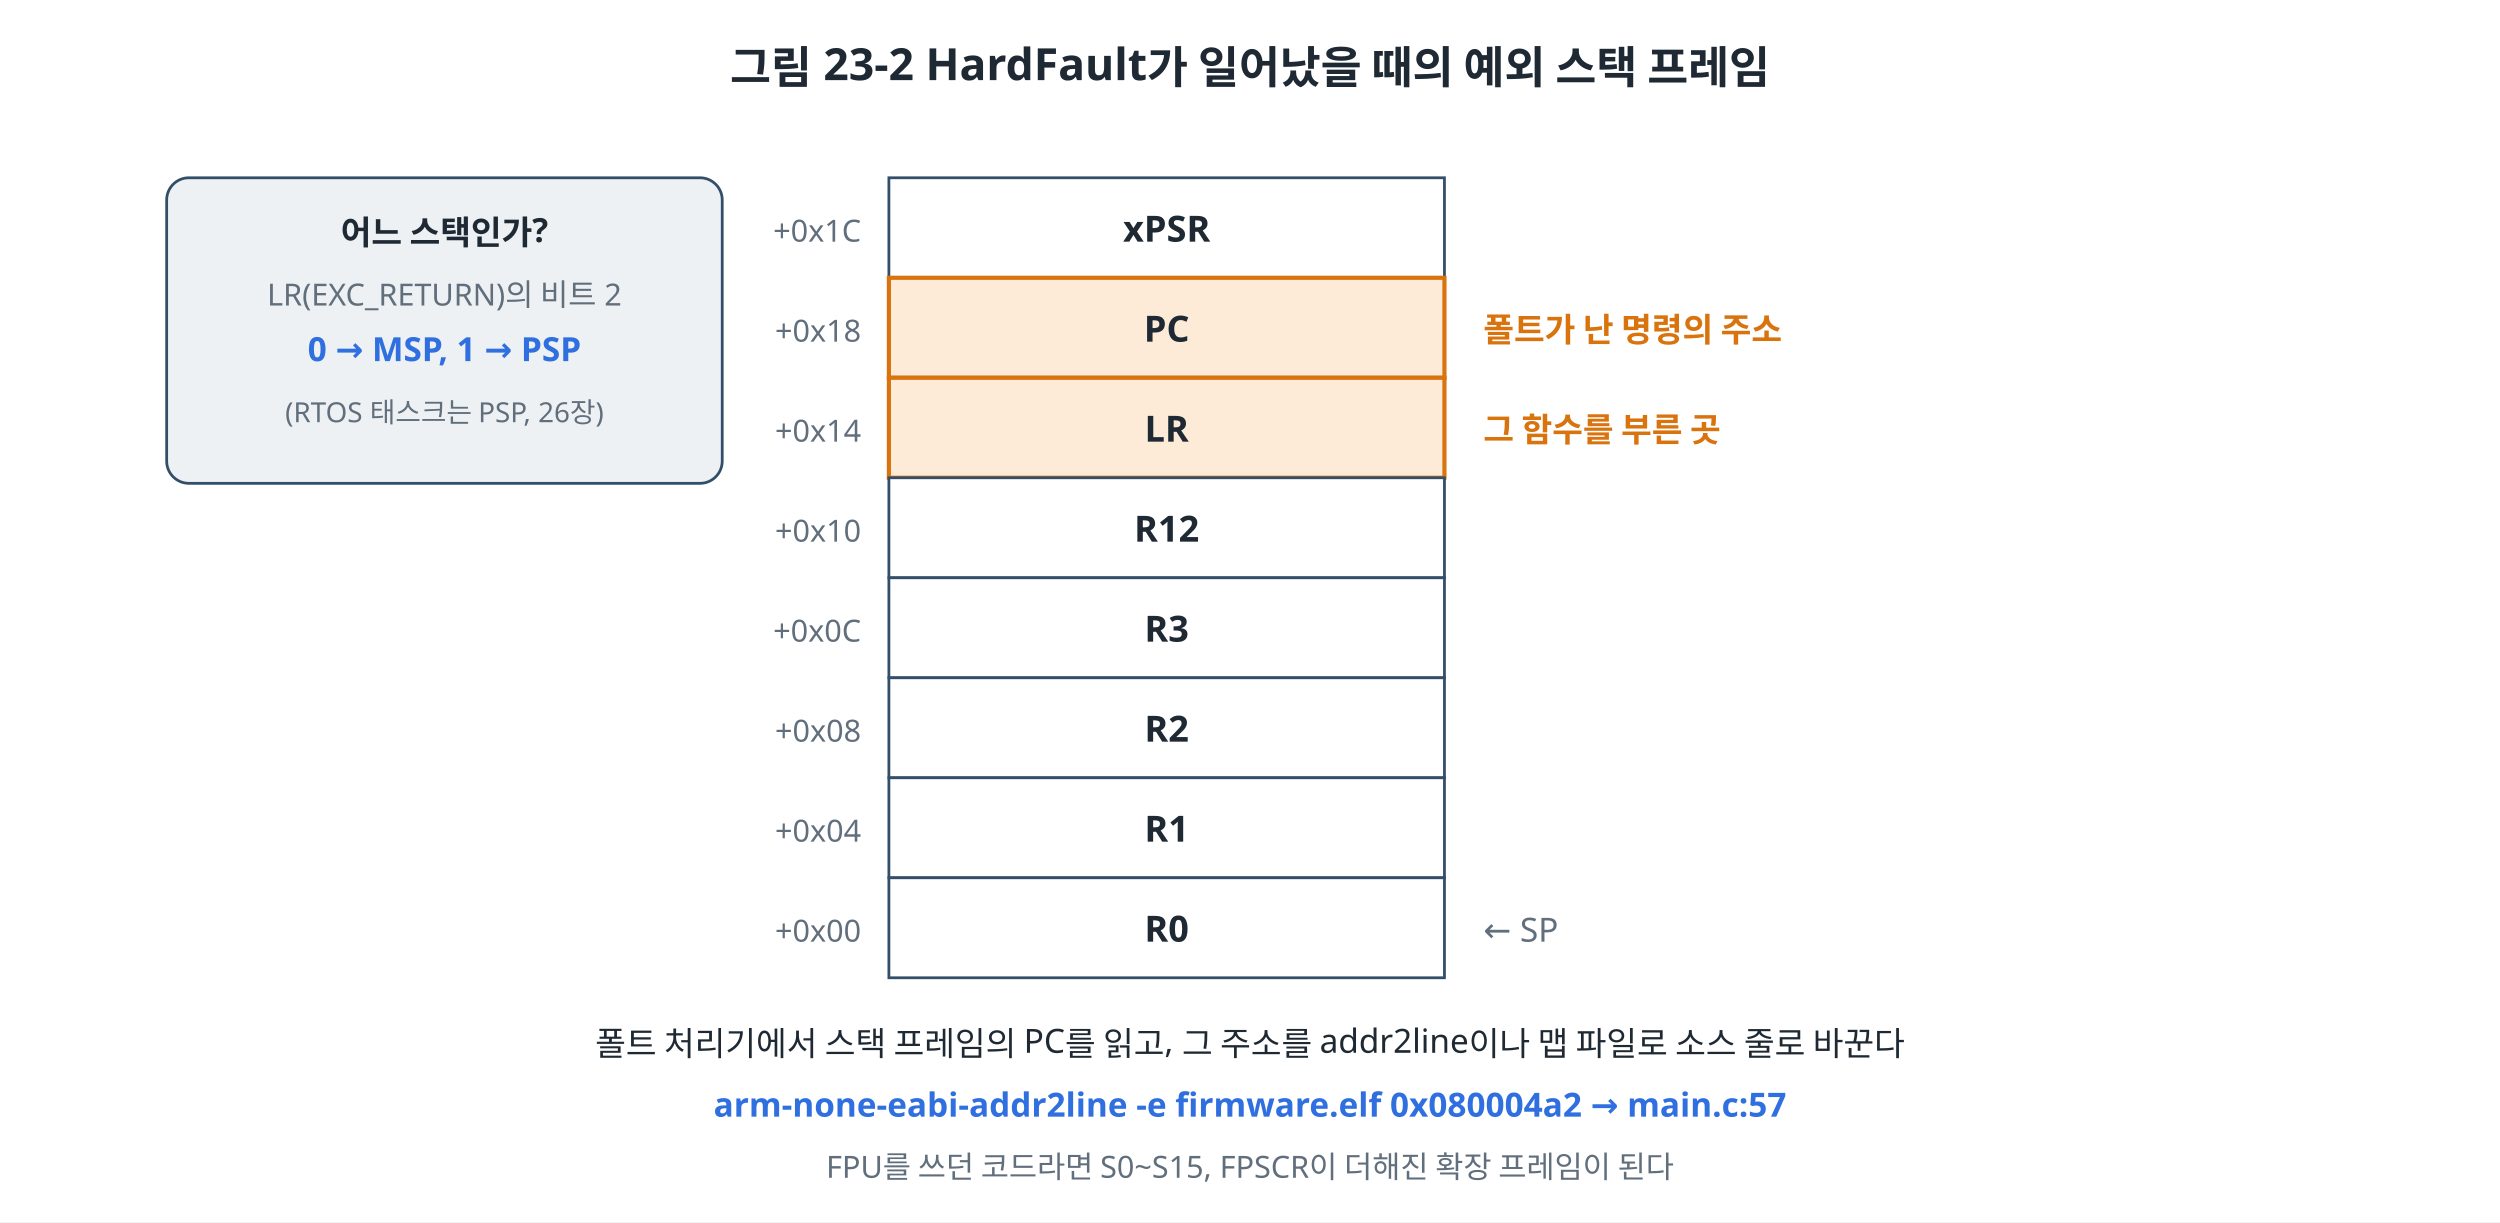
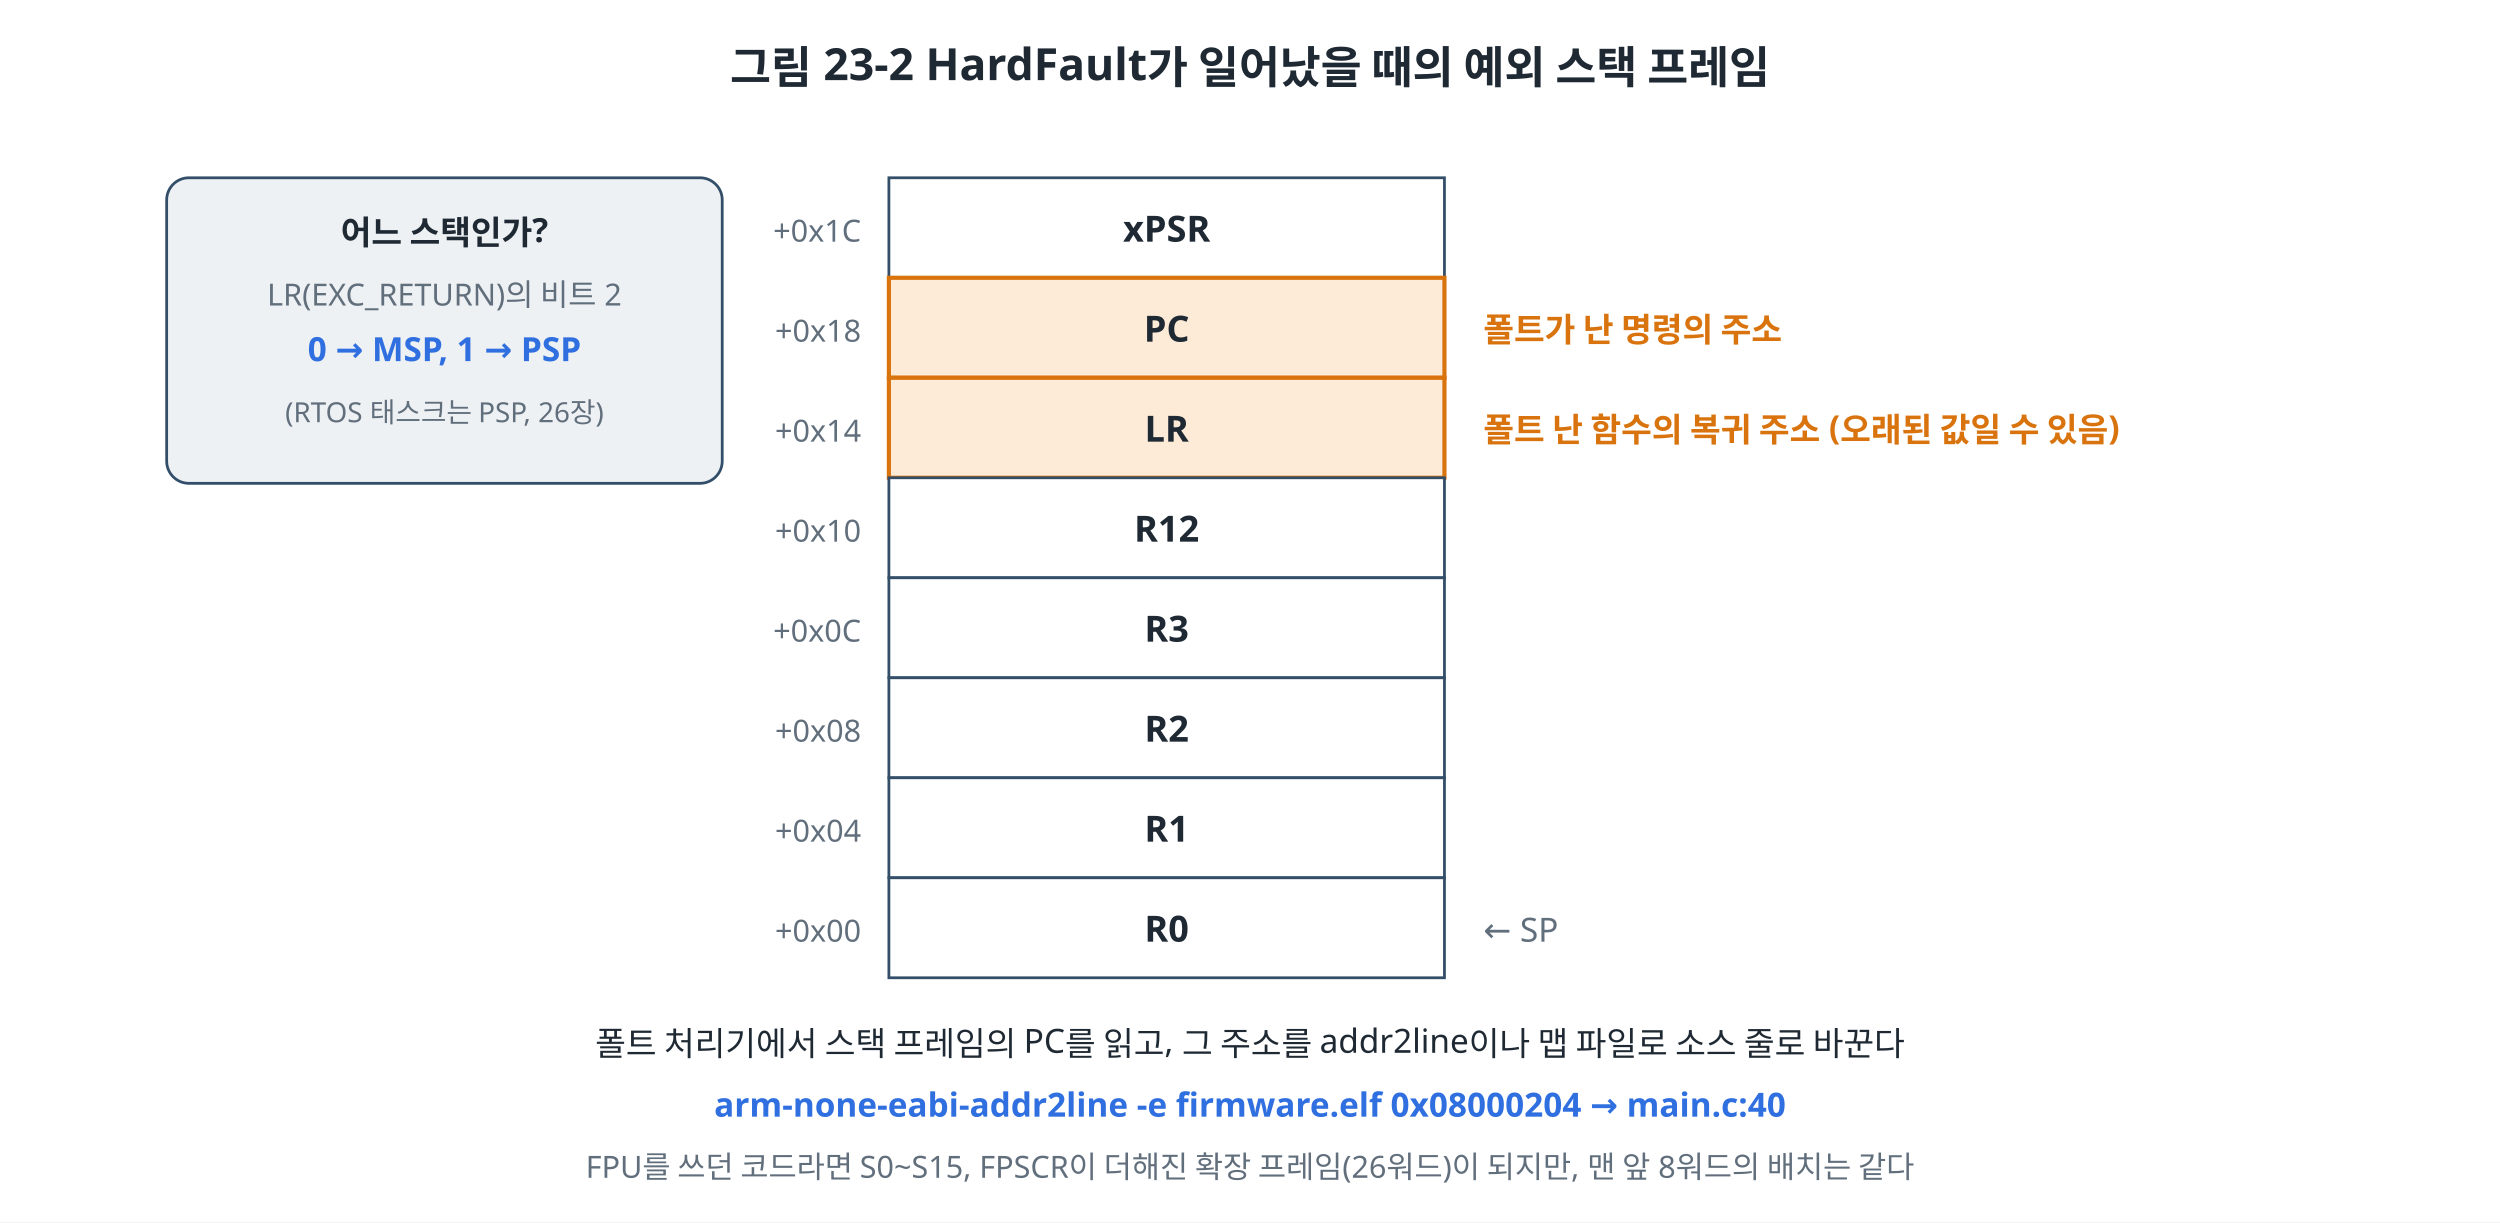
<svg xmlns="http://www.w3.org/2000/svg" width="900" height="440" viewBox="0 0 900 440" font-family="'Noto Sans KR','Apple SD Gothic Neo','Malgun Gothic',sans-serif">
  <defs>
    <marker id="arrow" viewBox="0 0 10 10" refX="9" refY="5" markerWidth="7" markerHeight="7" orient="auto-start-reverse">
      <path d="M0,0 L10,5 L0,10 z" fill="#334e68" />
    </marker>
  </defs>
  <rect width="100%" height="100%" fill="#ffffff" />
  <text x="450.0" y="30.0" font-size="16" text-anchor="middle" fill="#1f2933" font-weight="bold">그림 23-2  HardFault가 일어났을 때의 예외 스택 프레임</text>
  <rect x="320.0" y="64.0" width="200.0" height="36.0" rx="0" fill="#ffffff" stroke="#334e68" stroke-width="1" />
  <text x="420.0" y="87.0" font-size="13" text-anchor="middle" fill="#1f2933" font-weight="bold">xPSR</text>
  <text x="310.0" y="87.0" font-size="11" text-anchor="end" fill="#616e7c" font-weight="normal">+0x1C</text>
  <rect x="320.0" y="100.0" width="200.0" height="36.0" rx="0" fill="#fdebd7" stroke="#d9730d" stroke-width="1.5" />
  <text x="420.0" y="123.0" font-size="13" text-anchor="middle" fill="#1f2933" font-weight="bold">PC</text>
  <text x="310.0" y="123.0" font-size="11" text-anchor="end" fill="#616e7c" font-weight="normal">+0x18</text>
  <text x="534.0" y="123.0" font-size="12" text-anchor="start" fill="#d9730d" font-weight="bold">폴트가 난 명령의 주소</text>
  <rect x="320.0" y="136.0" width="200.0" height="36.0" rx="0" fill="#fdebd7" stroke="#d9730d" stroke-width="1.5" />
  <text x="420.0" y="159.0" font-size="13" text-anchor="middle" fill="#1f2933" font-weight="bold">LR</text>
  <text x="310.0" y="159.0" font-size="11" text-anchor="end" fill="#616e7c" font-weight="normal">+0x14</text>
-   <text x="534.0" y="159.0" font-size="12" text-anchor="start" fill="#d9730d" font-weight="bold">그 함수를 부른 곳</text>
+   <text x="534.0" y="159.0" font-size="12" text-anchor="start" fill="#d9730d" font-weight="bold">폴트 난 함수의 복귀 주소 (오래된 값일 수 있음)</text>
  <rect x="320.0" y="172.0" width="200.0" height="36.0" rx="0" fill="#ffffff" stroke="#334e68" stroke-width="1" />
  <text x="420.0" y="195.0" font-size="13" text-anchor="middle" fill="#1f2933" font-weight="bold">R12</text>
  <text x="310.0" y="195.0" font-size="11" text-anchor="end" fill="#616e7c" font-weight="normal">+0x10</text>
  <rect x="320.0" y="208.0" width="200.0" height="36.0" rx="0" fill="#ffffff" stroke="#334e68" stroke-width="1" />
  <text x="420.0" y="231.0" font-size="13" text-anchor="middle" fill="#1f2933" font-weight="bold">R3</text>
  <text x="310.0" y="231.0" font-size="11" text-anchor="end" fill="#616e7c" font-weight="normal">+0x0C</text>
  <rect x="320.0" y="244.0" width="200.0" height="36.0" rx="0" fill="#ffffff" stroke="#334e68" stroke-width="1" />
  <text x="420.0" y="267.0" font-size="13" text-anchor="middle" fill="#1f2933" font-weight="bold">R2</text>
  <text x="310.0" y="267.0" font-size="11" text-anchor="end" fill="#616e7c" font-weight="normal">+0x08</text>
  <rect x="320.0" y="280.0" width="200.0" height="36.0" rx="0" fill="#ffffff" stroke="#334e68" stroke-width="1" />
  <text x="420.0" y="303.0" font-size="13" text-anchor="middle" fill="#1f2933" font-weight="bold">R1</text>
  <text x="310.0" y="303.0" font-size="11" text-anchor="end" fill="#616e7c" font-weight="normal">+0x04</text>
  <rect x="320.0" y="316.0" width="200.0" height="36.0" rx="0" fill="#ffffff" stroke="#334e68" stroke-width="1" />
  <text x="420.0" y="339.0" font-size="13" text-anchor="middle" fill="#1f2933" font-weight="bold">R0</text>
  <text x="310.0" y="339.0" font-size="11" text-anchor="end" fill="#616e7c" font-weight="normal">+0x00</text>
  <text x="534.0" y="339.0" font-size="12" text-anchor="start" fill="#616e7c" font-weight="normal">← SP</text>
  <rect x="60.0" y="64.0" width="200.0" height="110.0" rx="8" fill="#eef1f4" stroke="#334e68" stroke-width="1" />
  <text x="160.0" y="88.0" font-size="12" text-anchor="middle" fill="#1f2933" font-weight="bold">어느 스택인가?</text>
  <text x="160.0" y="110.0" font-size="11" text-anchor="middle" fill="#616e7c" font-weight="normal">LR(EXC_RETURN)의 비트 2</text>
  <text x="160.0" y="130.0" font-size="12" text-anchor="middle" fill="#2f6fdf" font-weight="bold">0 → MSP,  1 → PSP</text>
  <text x="160.0" y="152.0" font-size="10" text-anchor="middle" fill="#616e7c" font-weight="normal">(RTOS 태스크는 PSP, 26장)</text>
  <text x="450.0" y="380.0" font-size="12" text-anchor="middle" fill="#1f2933" font-weight="normal">폴트 처리기에서 스택 프레임의 PC를 읽고, 그 주소를 addr2line이나 맵 파일로 소스 줄로 바꾼다</text>
-   <text x="450.0" y="402.0" font-size="12" text-anchor="middle" fill="#2f6fdf" font-weight="bold">arm-none-eabi-addr2line -e firmware.elf 0x080004a2  →  main.c:57</text>
-   <text x="450.0" y="424.0" font-size="11" text-anchor="middle" fill="#616e7c" font-weight="normal">FPU를 쓰던 코드라면 S0~S15, FPSCR이 더해진 확장 프레임이 된다</text>
+   <text x="450.0" y="402.0" font-size="12" text-anchor="middle" fill="#2f6fdf" font-weight="bold">arm-none-eabi-addr2line -e firmware.elf 0x08000204  →  main.c:40</text>
+   <text x="450.0" y="424.0" font-size="11" text-anchor="middle" fill="#616e7c" font-weight="normal">FPU를 쓰던 코드라면 S0~S15, FPSCR이 더해진 확장 프레임(26워드)이 되지만, 맨 앞 8워드의 배치는 같다</text>
</svg>
